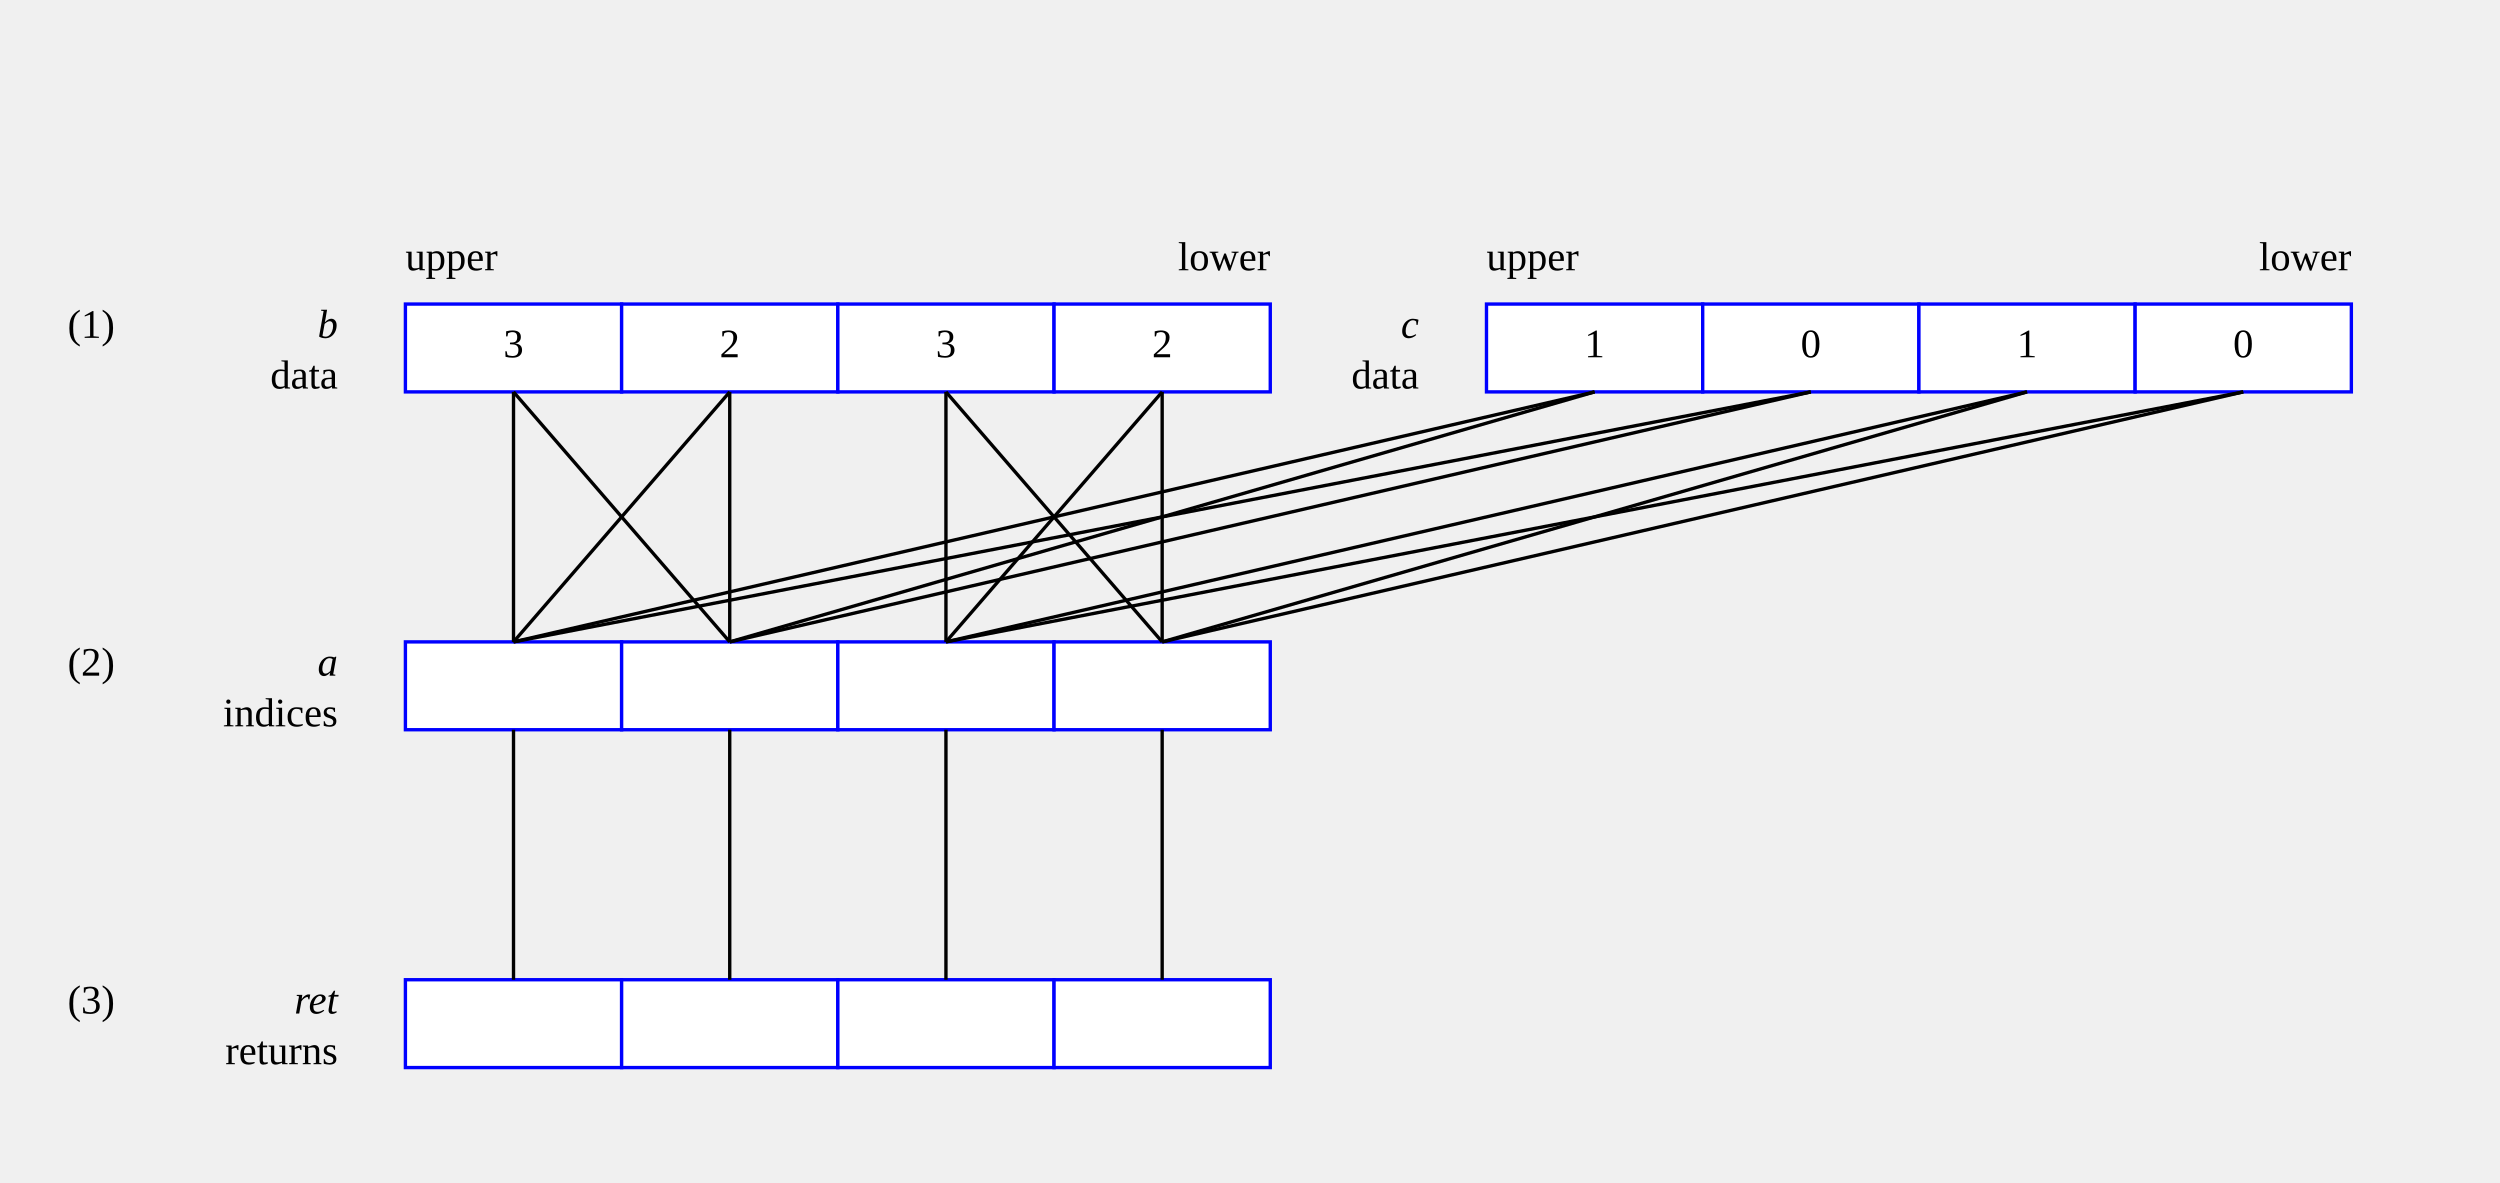
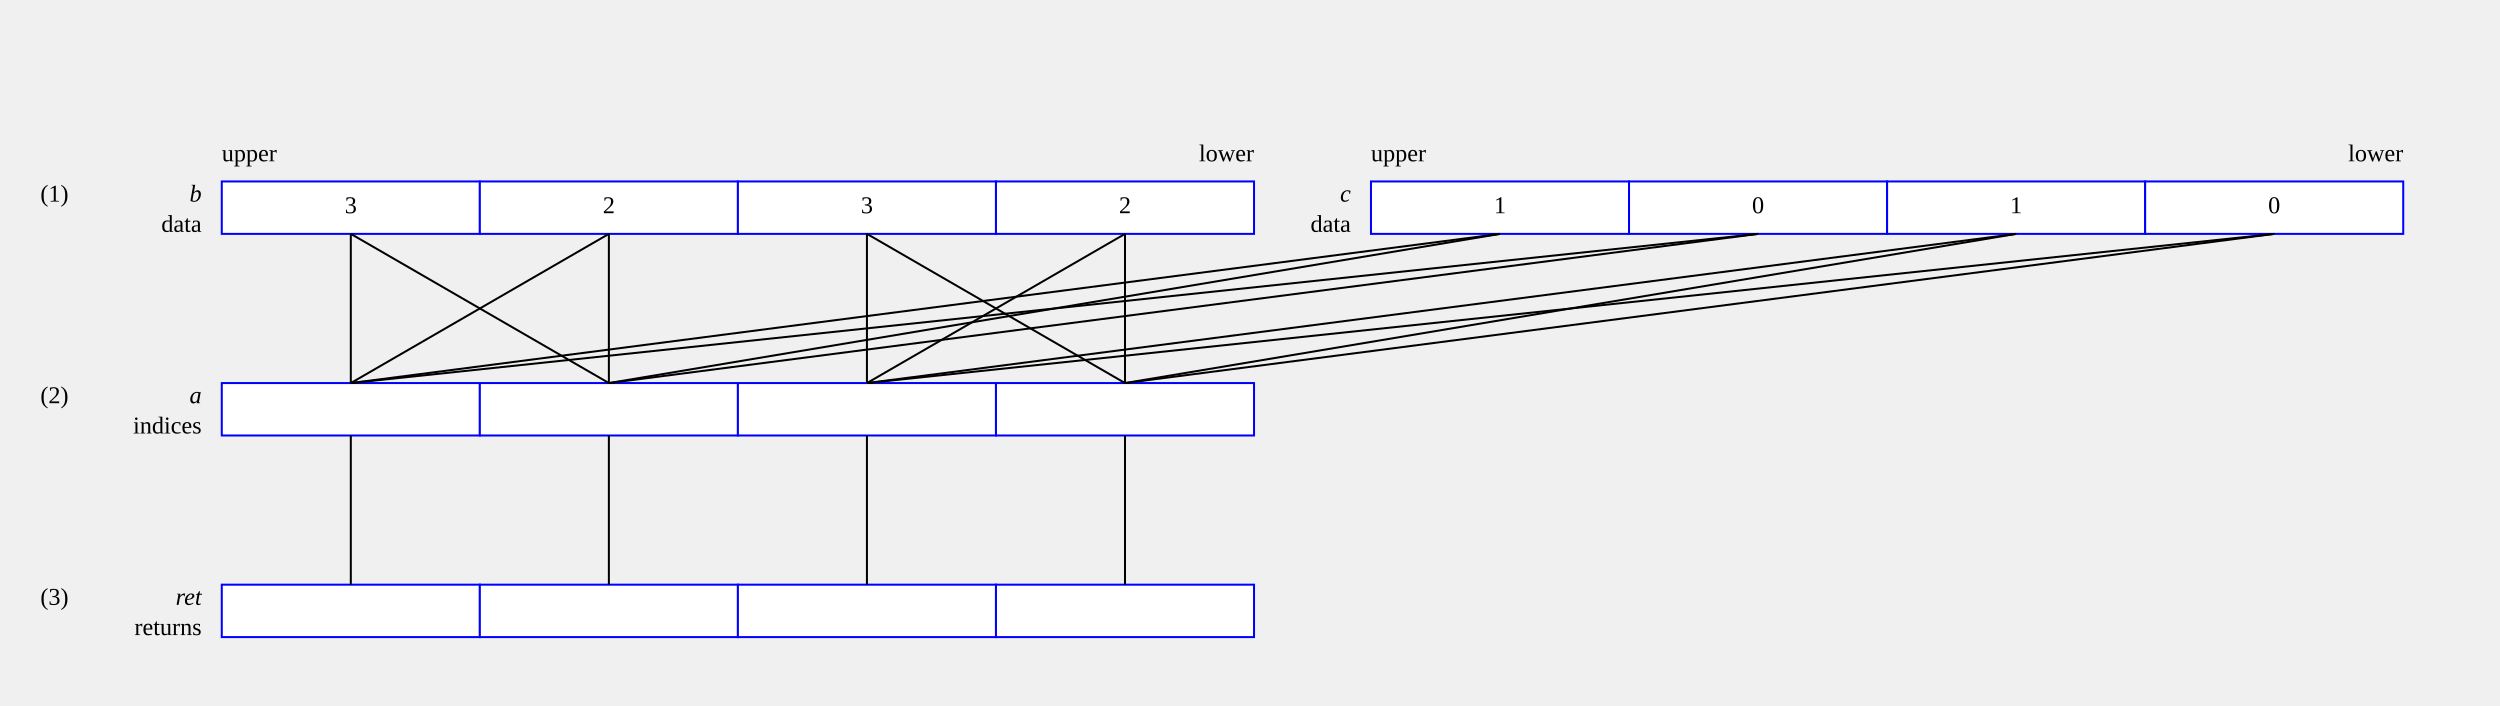
- <svg xmlns="http://www.w3.org/2000/svg" version="1.1" width="740" height="350">
+ <svg xmlns="http://www.w3.org/2000/svg" version="1.1" width="1240" height="350">
  <text x="20" y="100">(1)</text>
  <text x="100" y="100" text-anchor="end" font-style="italic">b</text>
  <text x="100" y="115" text-anchor="end">data</text>
-   <rect x="120" y="90" width="64" height="26" fill="white" stroke="blue" />
-   <text x="152" y="103" text-anchor="middle" dominant-baseline="middle">3</text>
-   <rect x="184" y="90" width="64" height="26" fill="white" stroke="blue" />
-   <text x="216" y="103" text-anchor="middle" dominant-baseline="middle">2</text>
-   <rect x="248" y="90" width="64" height="26" fill="white" stroke="blue" />
-   <text x="280" y="103" text-anchor="middle" dominant-baseline="middle">3</text>
-   <rect x="312" y="90" width="64" height="26" fill="white" stroke="blue" />
-   <text x="344" y="103" text-anchor="middle" dominant-baseline="middle">2</text>
-   <text x="120" y="80" text-anchor="begin">upper</text>
-   <text x="376" y="80" text-anchor="end">lower</text>
-   <text x="420" y="100" text-anchor="end" font-style="italic">c</text>
-   <text x="420" y="115" text-anchor="end">data</text>
-   <rect x="440" y="90" width="64" height="26" fill="white" stroke="blue" />
-   <text x="472" y="103" text-anchor="middle" dominant-baseline="middle">1</text>
-   <rect x="504" y="90" width="64" height="26" fill="white" stroke="blue" />
-   <text x="536" y="103" text-anchor="middle" dominant-baseline="middle">0</text>
-   <rect x="568" y="90" width="64" height="26" fill="white" stroke="blue" />
-   <text x="600" y="103" text-anchor="middle" dominant-baseline="middle">1</text>
-   <rect x="632" y="90" width="64" height="26" fill="white" stroke="blue" />
-   <text x="664" y="103" text-anchor="middle" dominant-baseline="middle">0</text>
-   <text x="440" y="80" text-anchor="begin">upper</text>
-   <text x="696" y="80" text-anchor="end">lower</text>
+   <rect x="110" y="90" width="128" height="26" fill="white" stroke="blue" />
+   <text x="174" y="103" text-anchor="middle" dominant-baseline="middle">3</text>
+   <rect x="238" y="90" width="128" height="26" fill="white" stroke="blue" />
+   <text x="302" y="103" text-anchor="middle" dominant-baseline="middle">2</text>
+   <rect x="366" y="90" width="128" height="26" fill="white" stroke="blue" />
+   <text x="430" y="103" text-anchor="middle" dominant-baseline="middle">3</text>
+   <rect x="494" y="90" width="128" height="26" fill="white" stroke="blue" />
+   <text x="558" y="103" text-anchor="middle" dominant-baseline="middle">2</text>
+   <text x="110" y="80" text-anchor="begin">upper</text>
+   <text x="622" y="80" text-anchor="end">lower</text>
+   <text x="670" y="100" text-anchor="end" font-style="italic">c</text>
+   <text x="670" y="115" text-anchor="end">data</text>
+   <rect x="680" y="90" width="128" height="26" fill="white" stroke="blue" />
+   <text x="744" y="103" text-anchor="middle" dominant-baseline="middle">1</text>
+   <rect x="808" y="90" width="128" height="26" fill="white" stroke="blue" />
+   <text x="872" y="103" text-anchor="middle" dominant-baseline="middle">0</text>
+   <rect x="936" y="90" width="128" height="26" fill="white" stroke="blue" />
+   <text x="1000" y="103" text-anchor="middle" dominant-baseline="middle">1</text>
+   <rect x="1064" y="90" width="128" height="26" fill="white" stroke="blue" />
+   <text x="1128" y="103" text-anchor="middle" dominant-baseline="middle">0</text>
+   <text x="680" y="80" text-anchor="begin">upper</text>
+   <text x="1192" y="80" text-anchor="end">lower</text>
  <text x="20" y="200">(2)</text>
  <text x="100" y="200" text-anchor="end" font-style="italic">a</text>
  <text x="100" y="215" text-anchor="end">indices</text>
-   <rect x="120" y="190" width="64" height="26" fill="white" stroke="blue" />
-   <rect x="184" y="190" width="64" height="26" fill="white" stroke="blue" />
-   <rect x="248" y="190" width="64" height="26" fill="white" stroke="blue" />
-   <rect x="312" y="190" width="64" height="26" fill="white" stroke="blue" />
+   <rect x="110" y="190" width="128" height="26" fill="white" stroke="blue" />
+   <rect x="238" y="190" width="128" height="26" fill="white" stroke="blue" />
+   <rect x="366" y="190" width="128" height="26" fill="white" stroke="blue" />
+   <rect x="494" y="190" width="128" height="26" fill="white" stroke="blue" />
  <text x="20" y="300">(3)</text>
  <text x="100" y="300" text-anchor="end" font-style="italic">ret</text>
  <text x="100" y="315" text-anchor="end">returns</text>
-   <rect x="120" y="290" width="64" height="26" fill="white" stroke="blue" />
-   <rect x="184" y="290" width="64" height="26" fill="white" stroke="blue" />
-   <rect x="248" y="290" width="64" height="26" fill="white" stroke="blue" />
-   <rect x="312" y="290" width="64" height="26" fill="white" stroke="blue" />
-   <line x1="152" y1="116" x2="152" y2="190" stroke="black" />
-   <line x1="152" y1="116" x2="216" y2="190" stroke="black" />
-   <line x1="216" y1="116" x2="152" y2="190" stroke="black" />
-   <line x1="216" y1="116" x2="216" y2="190" stroke="black" />
-   <line x1="280" y1="116" x2="280" y2="190" stroke="black" />
-   <line x1="280" y1="116" x2="344" y2="190" stroke="black" />
-   <line x1="344" y1="116" x2="280" y2="190" stroke="black" />
-   <line x1="344" y1="116" x2="344" y2="190" stroke="black" />
-   <line x1="472" y1="116" x2="152" y2="190" stroke="black" />
-   <line x1="472" y1="116" x2="216" y2="190" stroke="black" />
-   <line x1="536" y1="116" x2="152" y2="190" stroke="black" />
-   <line x1="536" y1="116" x2="216" y2="190" stroke="black" />
-   <line x1="600" y1="116" x2="280" y2="190" stroke="black" />
-   <line x1="600" y1="116" x2="344" y2="190" stroke="black" />
-   <line x1="664" y1="116" x2="280" y2="190" stroke="black" />
-   <line x1="664" y1="116" x2="344" y2="190" stroke="black" />
-   <line x1="152" y1="216" x2="152" y2="290" stroke="black" />
-   <line x1="216" y1="216" x2="216" y2="290" stroke="black" />
-   <line x1="280" y1="216" x2="280" y2="290" stroke="black" />
-   <line x1="344" y1="216" x2="344" y2="290" stroke="black" />
+   <rect x="110" y="290" width="128" height="26" fill="white" stroke="blue" />
+   <rect x="238" y="290" width="128" height="26" fill="white" stroke="blue" />
+   <rect x="366" y="290" width="128" height="26" fill="white" stroke="blue" />
+   <rect x="494" y="290" width="128" height="26" fill="white" stroke="blue" />
+   <line x1="174" y1="116" x2="174" y2="190" stroke="black" />
+   <line x1="744" y1="116" x2="174" y2="190" stroke="black" />
+   <line x1="302" y1="116" x2="174" y2="190" stroke="black" />
+   <line x1="872" y1="116" x2="174" y2="190" stroke="black" />
+   <line x1="174" y1="116" x2="302" y2="190" stroke="black" />
+   <line x1="744" y1="116" x2="302" y2="190" stroke="black" />
+   <line x1="302" y1="116" x2="302" y2="190" stroke="black" />
+   <line x1="872" y1="116" x2="302" y2="190" stroke="black" />
+   <line x1="430" y1="116" x2="430" y2="190" stroke="black" />
+   <line x1="1000" y1="116" x2="430" y2="190" stroke="black" />
+   <line x1="558" y1="116" x2="430" y2="190" stroke="black" />
+   <line x1="1128" y1="116" x2="430" y2="190" stroke="black" />
+   <line x1="430" y1="116" x2="558" y2="190" stroke="black" />
+   <line x1="1000" y1="116" x2="558" y2="190" stroke="black" />
+   <line x1="558" y1="116" x2="558" y2="190" stroke="black" />
+   <line x1="1128" y1="116" x2="558" y2="190" stroke="black" />
+   <line x1="174" y1="216" x2="174" y2="290" stroke="black" />
+   <line x1="302" y1="216" x2="302" y2="290" stroke="black" />
+   <line x1="430" y1="216" x2="430" y2="290" stroke="black" />
+   <line x1="558" y1="216" x2="558" y2="290" stroke="black" />
</svg>
